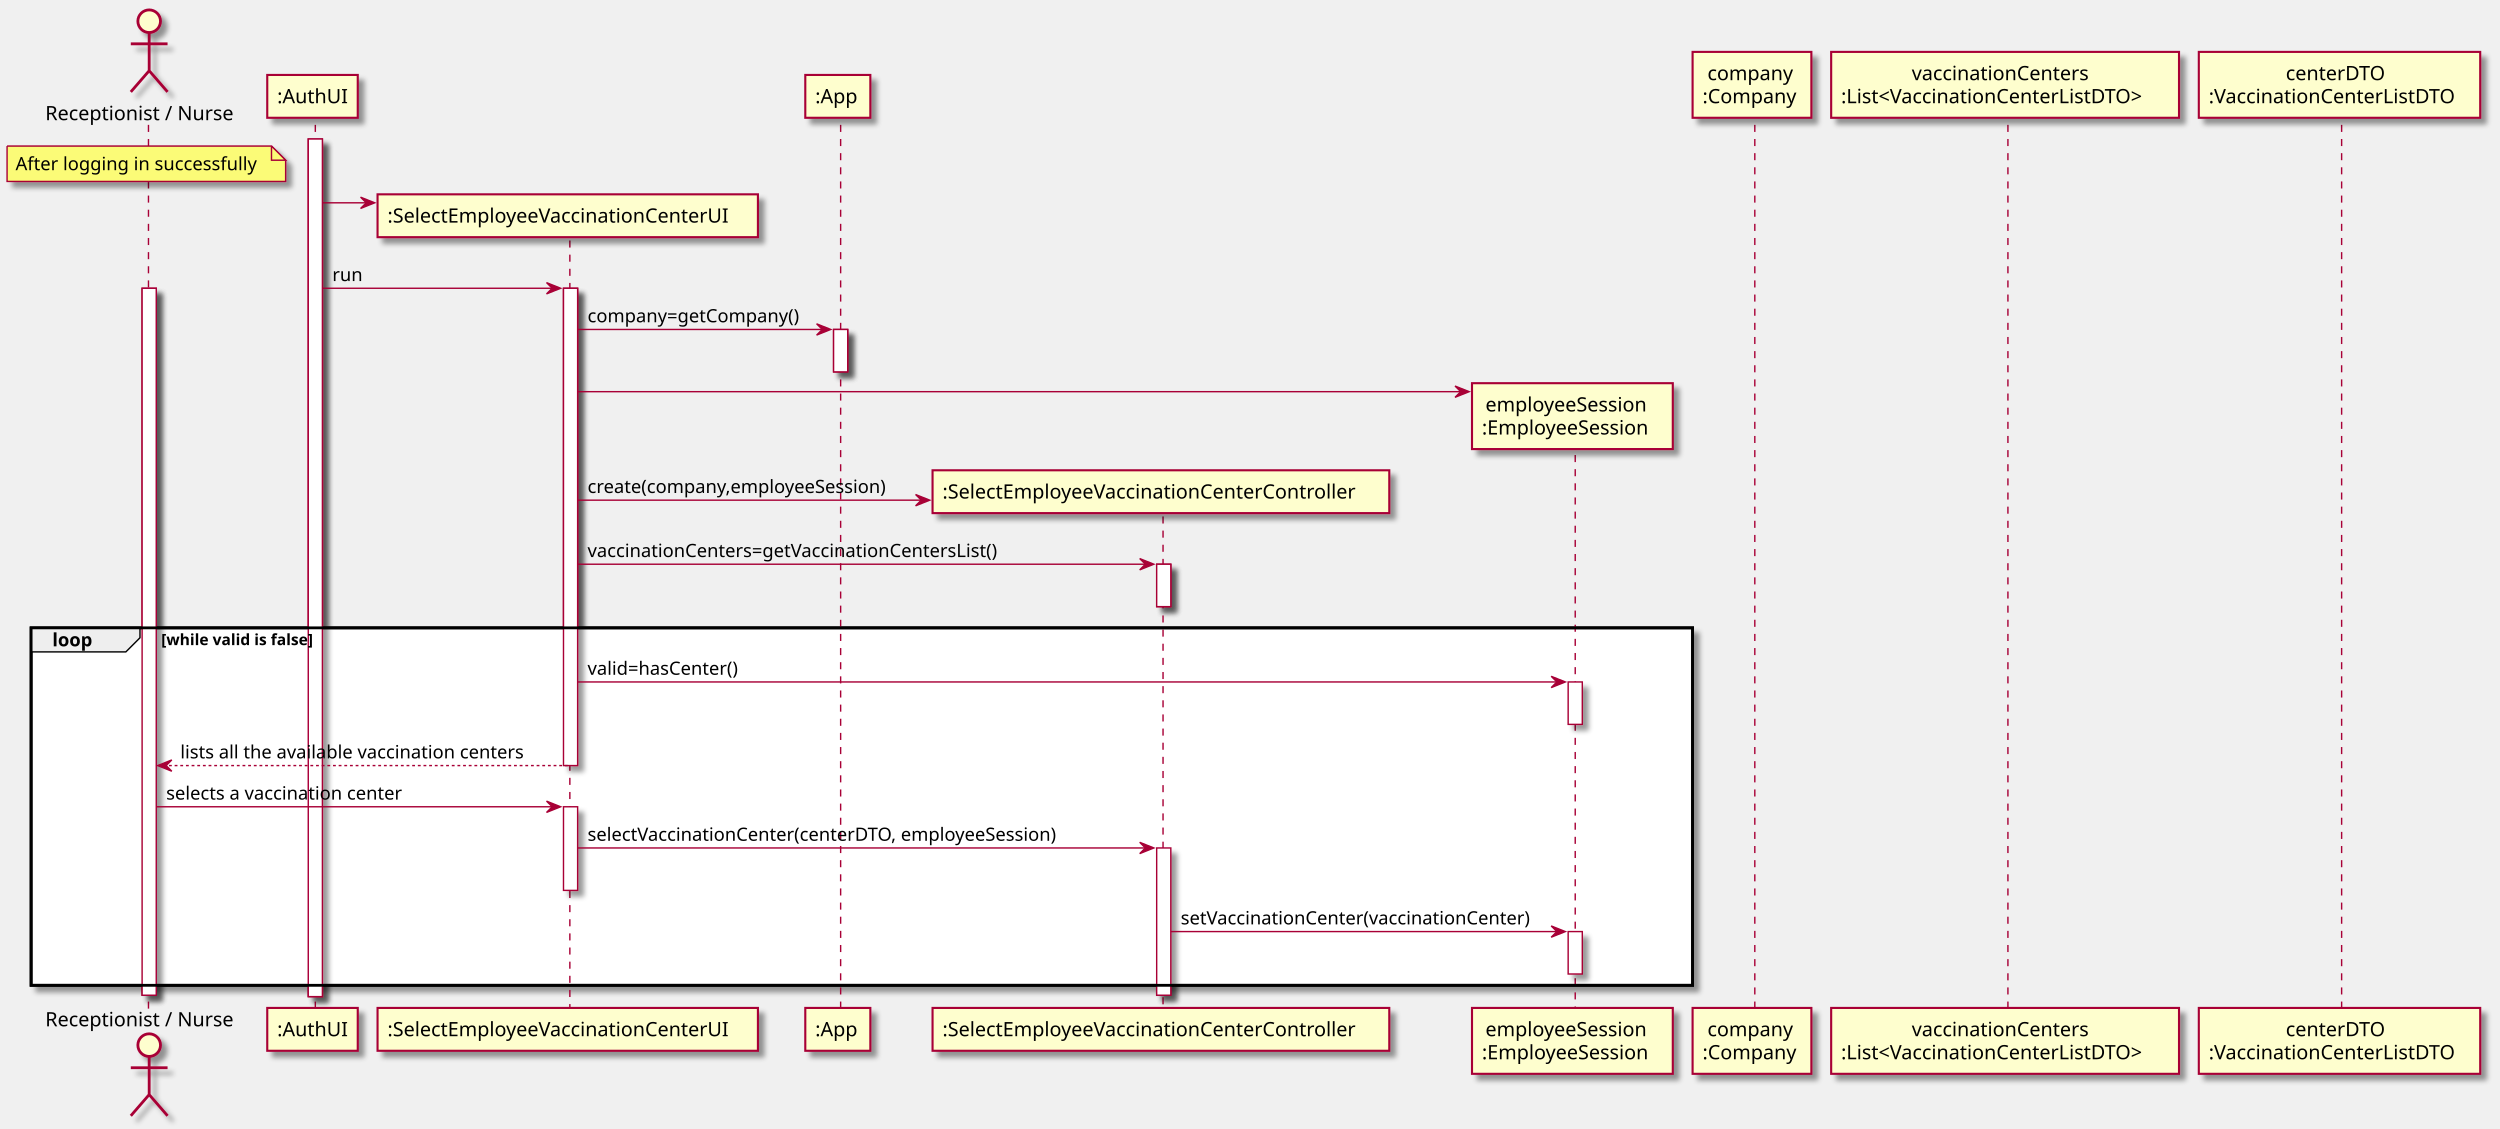
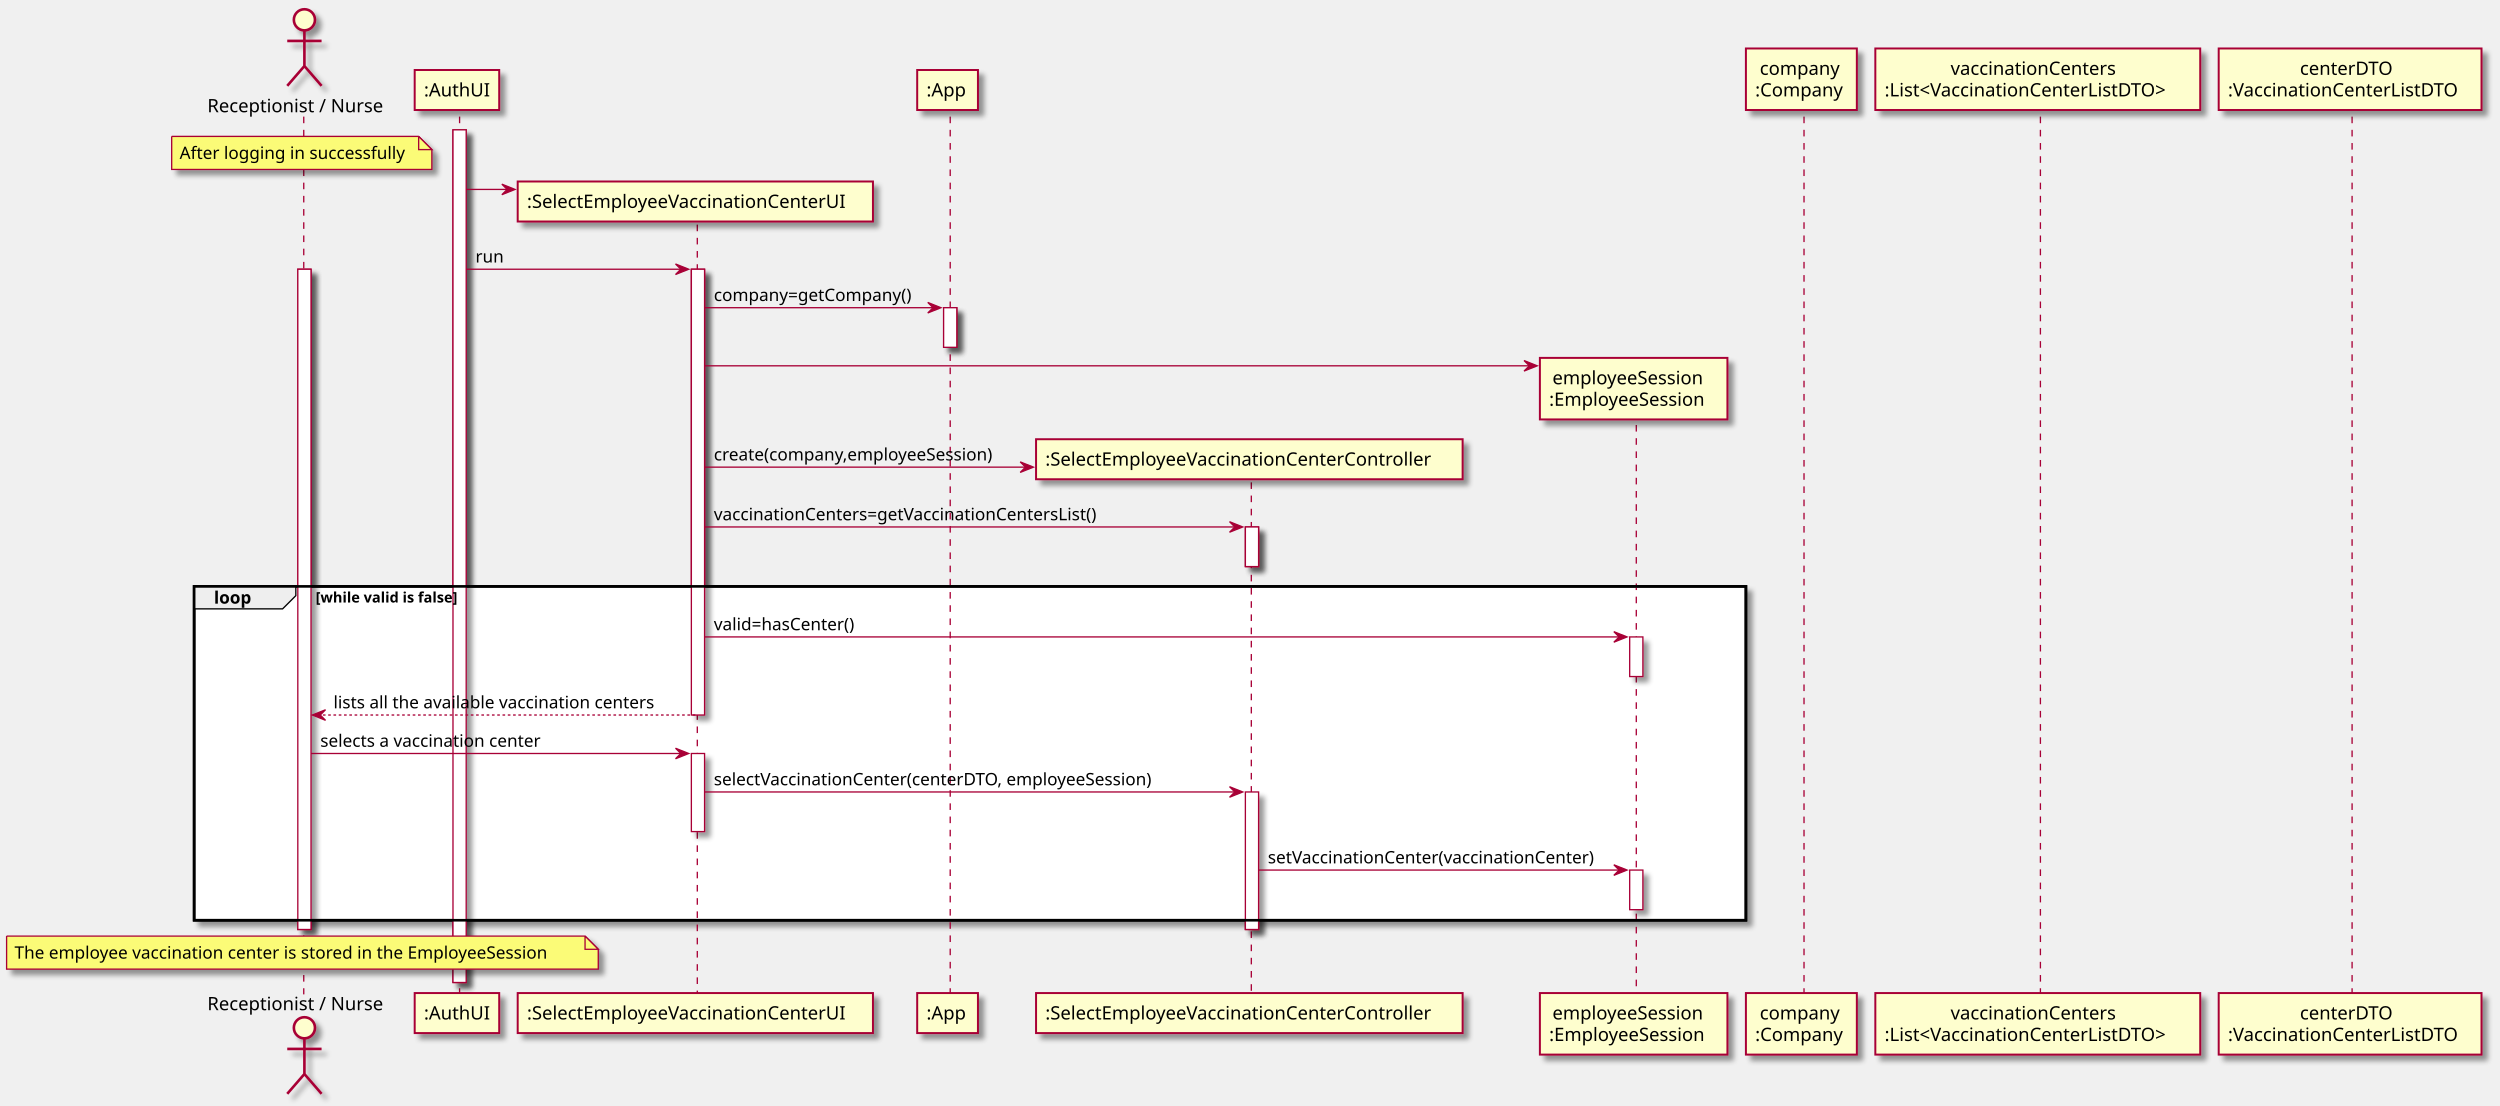
- <svg xmlns="http://www.w3.org/2000/svg" contentScriptType="application/ecmascript" contentStyleType="text/css" height="798px" preserveAspectRatio="none" style="width:1768px;height:798px;background:#FFFFFF;" version="1.1" viewBox="0 0 1768 798" width="1768px" zoomAndPan="magnify">
+ <svg xmlns="http://www.w3.org/2000/svg" contentScriptType="application/ecmascript" contentStyleType="text/css" height="837px" preserveAspectRatio="none" style="width:1893px;height:837px;background:#FFFFFF;" version="1.1" viewBox="0 0 1893 837" width="1893px" zoomAndPan="magnify">
  <defs>
-     <filter height="300%" id="f1p375ydc7h5u4" width="300%" x="-1" y="-1">
+     <filter height="300%" id="f1t7z4n6i54nzs" width="300%" x="-1" y="-1">
      <feGaussianBlur result="blurOut" stdDeviation="2.0" />
      <feColorMatrix in="blurOut" result="blurOut2" type="matrix" values="0 0 0 0 0 0 0 0 0 0 0 0 0 0 0 0 0 0 .4 0" />
      <feOffset dx="4.0" dy="4.0" in="blurOut2" result="blurOut3" />
      <feBlend in="SourceGraphic" in2="blurOut3" mode="normal" />
    </filter>
  </defs>
  <g>
-     <rect fill="#FFFFFF" filter="url(#f1p375ydc7h5u4)" height="499.953" style="stroke:#A80036;stroke-width:1.0;" width="10" x="100.5" y="203.859" />
-     <rect fill="#FFFFFF" filter="url(#f1p375ydc7h5u4)" height="606.516" style="stroke:#A80036;stroke-width:1.0;" width="10" x="218" y="98.297" />
-     <rect fill="#FFFFFF" filter="url(#f1p375ydc7h5u4)" height="337.555" style="stroke:#A80036;stroke-width:1.0;" width="10" x="398.5" y="203.859" />
-     <rect fill="#FFFFFF" filter="url(#f1p375ydc7h5u4)" height="59.133" style="stroke:#A80036;stroke-width:1.0;" width="10" x="398.5" y="570.547" />
-     <rect fill="#FFFFFF" filter="url(#f1p375ydc7h5u4)" height="30" style="stroke:#A80036;stroke-width:1.0;" width="10" x="589.5" y="232.992" />
-     <rect fill="#FFFFFF" filter="url(#f1p375ydc7h5u4)" height="30" style="stroke:#A80036;stroke-width:1.0;" width="10" x="818" y="399.016" />
-     <rect fill="#FFFFFF" filter="url(#f1p375ydc7h5u4)" height="104.133" style="stroke:#A80036;stroke-width:1.0;" width="10" x="818" y="599.68" />
-     <rect fill="#FFFFFF" filter="url(#f1p375ydc7h5u4)" height="30" style="stroke:#A80036;stroke-width:1.0;" width="10" x="1109" y="482.281" />
-     <rect fill="#FFFFFF" filter="url(#f1p375ydc7h5u4)" height="30" style="stroke:#A80036;stroke-width:1.0;" width="10" x="1109" y="658.812" />
-     <rect fill="#FFFFFF" filter="url(#f1p375ydc7h5u4)" height="252.797" style="stroke:#000000;stroke-width:2.0;" width="1175" x="22" y="444.016" />
-     <line style="stroke:#A80036;stroke-width:1.0;stroke-dasharray:5.0,5.0;" x1="105" x2="105" y1="88.297" y2="713.812" />
-     <line style="stroke:#A80036;stroke-width:1.0;stroke-dasharray:5.0,5.0;" x1="223" x2="223" y1="88.297" y2="713.812" />
-     <line style="stroke:#A80036;stroke-width:1.0;stroke-dasharray:5.0,5.0;" x1="403" x2="403" y1="170.078" y2="713.812" />
-     <line style="stroke:#A80036;stroke-width:1.0;stroke-dasharray:5.0,5.0;" x1="594.5" x2="594.5" y1="88.297" y2="713.812" />
-     <line style="stroke:#A80036;stroke-width:1.0;stroke-dasharray:5.0,5.0;" x1="822.5" x2="822.5" y1="365.234" y2="713.812" />
-     <line style="stroke:#A80036;stroke-width:1.0;stroke-dasharray:5.0,5.0;" x1="1114" x2="1114" y1="311.789" y2="713.812" />
-     <line style="stroke:#A80036;stroke-width:1.0;stroke-dasharray:5.0,5.0;" x1="1241" x2="1241" y1="88.297" y2="713.812" />
-     <line style="stroke:#A80036;stroke-width:1.0;stroke-dasharray:5.0,5.0;" x1="1420" x2="1420" y1="88.297" y2="713.812" />
-     <line style="stroke:#A80036;stroke-width:1.0;stroke-dasharray:5.0,5.0;" x1="1656" x2="1656" y1="88.297" y2="713.812" />
-     <text fill="#000000" font-family="sans-serif" font-size="14" lengthAdjust="spacing" textLength="141" x="32" y="84.995">Receptionist / Nurse</text>
-     <ellipse cx="105.5" cy="15" fill="#FEFECE" filter="url(#f1p375ydc7h5u4)" rx="8" ry="8" style="stroke:#A80036;stroke-width:2.0;" />
-     <path d="M105.5,23 L105.5,50 M92.5,31 L118.5,31 M105.5,50 L92.5,65 M105.5,50 L118.5,65 " fill="none" filter="url(#f1p375ydc7h5u4)" style="stroke:#A80036;stroke-width:2.0;" />
-     <text fill="#000000" font-family="sans-serif" font-size="14" lengthAdjust="spacing" textLength="141" x="32" y="725.808">Receptionist / Nurse</text>
-     <ellipse cx="105.5" cy="739.109" fill="#FEFECE" filter="url(#f1p375ydc7h5u4)" rx="8" ry="8" style="stroke:#A80036;stroke-width:2.0;" />
-     <path d="M105.5,747.109 L105.5,774.109 M92.5,755.109 L118.5,755.109 M105.5,774.109 L92.5,789.109 M105.5,774.109 L118.5,789.109 " fill="none" filter="url(#f1p375ydc7h5u4)" style="stroke:#A80036;stroke-width:2.0;" />
-     <rect fill="#FEFECE" filter="url(#f1p375ydc7h5u4)" height="30.297" style="stroke:#A80036;stroke-width:1.5;" width="64" x="189" y="53" />
-     <text fill="#000000" font-family="sans-serif" font-size="14" lengthAdjust="spacing" textLength="50" x="196" y="72.995">:AuthUI</text>
-     <rect fill="#FEFECE" filter="url(#f1p375ydc7h5u4)" height="30.297" style="stroke:#A80036;stroke-width:1.5;" width="64" x="189" y="712.812" />
-     <text fill="#000000" font-family="sans-serif" font-size="14" lengthAdjust="spacing" textLength="50" x="196" y="732.808">:AuthUI</text>
-     <rect fill="#FEFECE" filter="url(#f1p375ydc7h5u4)" height="30.297" style="stroke:#A80036;stroke-width:1.5;" width="269" x="267" y="712.812" />
-     <text fill="#000000" font-family="sans-serif" font-size="14" lengthAdjust="spacing" textLength="255" x="274" y="732.808">:SelectEmployeeVaccinationCenterUI</text>
-     <rect fill="#FEFECE" filter="url(#f1p375ydc7h5u4)" height="30.297" style="stroke:#A80036;stroke-width:1.5;" width="46" x="569.5" y="53" />
-     <text fill="#000000" font-family="sans-serif" font-size="14" lengthAdjust="spacing" textLength="32" x="576.5" y="72.995">:App</text>
-     <rect fill="#FEFECE" filter="url(#f1p375ydc7h5u4)" height="30.297" style="stroke:#A80036;stroke-width:1.5;" width="46" x="569.5" y="712.812" />
-     <text fill="#000000" font-family="sans-serif" font-size="14" lengthAdjust="spacing" textLength="32" x="576.5" y="732.808">:App</text>
-     <rect fill="#FEFECE" filter="url(#f1p375ydc7h5u4)" height="30.297" style="stroke:#A80036;stroke-width:1.5;" width="323" x="659.5" y="712.812" />
-     <text fill="#000000" font-family="sans-serif" font-size="14" lengthAdjust="spacing" textLength="309" x="666.5" y="732.808">:SelectEmployeeVaccinationCenterController</text>
-     <rect fill="#FEFECE" filter="url(#f1p375ydc7h5u4)" height="46.594" style="stroke:#A80036;stroke-width:1.5;" width="142" x="1041" y="712.812" />
-     <text fill="#000000" font-family="sans-serif" font-size="14" lengthAdjust="spacing" textLength="123" x="1050.5" y="732.808">employeeSession</text>
-     <text fill="#000000" font-family="sans-serif" font-size="14" lengthAdjust="spacing" textLength="128" x="1048" y="749.105">:EmployeeSession</text>
-     <rect fill="#FEFECE" filter="url(#f1p375ydc7h5u4)" height="46.594" style="stroke:#A80036;stroke-width:1.5;" width="84" x="1197" y="36.703" />
-     <text fill="#000000" font-family="sans-serif" font-size="14" lengthAdjust="spacing" textLength="63" x="1207.5" y="56.698">company</text>
-     <text fill="#000000" font-family="sans-serif" font-size="14" lengthAdjust="spacing" textLength="70" x="1204" y="72.995">:Company</text>
-     <rect fill="#FEFECE" filter="url(#f1p375ydc7h5u4)" height="46.594" style="stroke:#A80036;stroke-width:1.5;" width="84" x="1197" y="712.812" />
-     <text fill="#000000" font-family="sans-serif" font-size="14" lengthAdjust="spacing" textLength="63" x="1207.5" y="732.808">company</text>
-     <text fill="#000000" font-family="sans-serif" font-size="14" lengthAdjust="spacing" textLength="70" x="1204" y="749.105">:Company</text>
-     <rect fill="#FEFECE" filter="url(#f1p375ydc7h5u4)" height="46.594" style="stroke:#A80036;stroke-width:1.5;" width="246" x="1295" y="36.703" />
-     <text fill="#000000" font-family="sans-serif" font-size="14" lengthAdjust="spacing" textLength="132" x="1352" y="56.698">vaccinationCenters</text>
-     <text fill="#000000" font-family="sans-serif" font-size="14" lengthAdjust="spacing" textLength="232" x="1302" y="72.995">:List&lt;VaccinationCenterListDTO&gt;</text>
-     <rect fill="#FEFECE" filter="url(#f1p375ydc7h5u4)" height="46.594" style="stroke:#A80036;stroke-width:1.5;" width="246" x="1295" y="712.812" />
-     <text fill="#000000" font-family="sans-serif" font-size="14" lengthAdjust="spacing" textLength="132" x="1352" y="732.808">vaccinationCenters</text>
-     <text fill="#000000" font-family="sans-serif" font-size="14" lengthAdjust="spacing" textLength="232" x="1302" y="749.105">:List&lt;VaccinationCenterListDTO&gt;</text>
-     <rect fill="#FEFECE" filter="url(#f1p375ydc7h5u4)" height="46.594" style="stroke:#A80036;stroke-width:1.5;" width="199" x="1555" y="36.703" />
-     <text fill="#000000" font-family="sans-serif" font-size="14" lengthAdjust="spacing" textLength="76" x="1616.5" y="56.698">centerDTO</text>
-     <text fill="#000000" font-family="sans-serif" font-size="14" lengthAdjust="spacing" textLength="185" x="1562" y="72.995">:VaccinationCenterListDTO</text>
-     <rect fill="#FEFECE" filter="url(#f1p375ydc7h5u4)" height="46.594" style="stroke:#A80036;stroke-width:1.5;" width="199" x="1555" y="712.812" />
-     <text fill="#000000" font-family="sans-serif" font-size="14" lengthAdjust="spacing" textLength="76" x="1616.5" y="732.808">centerDTO</text>
-     <text fill="#000000" font-family="sans-serif" font-size="14" lengthAdjust="spacing" textLength="185" x="1562" y="749.105">:VaccinationCenterListDTO</text>
-     <rect fill="#FFFFFF" filter="url(#f1p375ydc7h5u4)" height="499.953" style="stroke:#A80036;stroke-width:1.0;" width="10" x="100.5" y="203.859" />
-     <rect fill="#FFFFFF" filter="url(#f1p375ydc7h5u4)" height="606.516" style="stroke:#A80036;stroke-width:1.0;" width="10" x="218" y="98.297" />
-     <rect fill="#FFFFFF" filter="url(#f1p375ydc7h5u4)" height="337.555" style="stroke:#A80036;stroke-width:1.0;" width="10" x="398.5" y="203.859" />
-     <rect fill="#FFFFFF" filter="url(#f1p375ydc7h5u4)" height="59.133" style="stroke:#A80036;stroke-width:1.0;" width="10" x="398.5" y="570.547" />
-     <rect fill="#FFFFFF" filter="url(#f1p375ydc7h5u4)" height="30" style="stroke:#A80036;stroke-width:1.0;" width="10" x="589.5" y="232.992" />
-     <rect fill="#FFFFFF" filter="url(#f1p375ydc7h5u4)" height="30" style="stroke:#A80036;stroke-width:1.0;" width="10" x="818" y="399.016" />
-     <rect fill="#FFFFFF" filter="url(#f1p375ydc7h5u4)" height="104.133" style="stroke:#A80036;stroke-width:1.0;" width="10" x="818" y="599.68" />
-     <rect fill="#FFFFFF" filter="url(#f1p375ydc7h5u4)" height="30" style="stroke:#A80036;stroke-width:1.0;" width="10" x="1109" y="482.281" />
-     <rect fill="#FFFFFF" filter="url(#f1p375ydc7h5u4)" height="30" style="stroke:#A80036;stroke-width:1.0;" width="10" x="1109" y="658.812" />
-     <path d="M5,103.297 L5,128.297 L202,128.297 L202,113.297 L192,103.297 L5,103.297 " fill="#FBFB77" filter="url(#f1p375ydc7h5u4)" style="stroke:#A80036;stroke-width:1.0;" />
-     <path d="M192,103.297 L192,113.297 L202,113.297 L192,103.297 " fill="#FBFB77" style="stroke:#A80036;stroke-width:1.0;" />
-     <text fill="#000000" font-family="sans-serif" font-size="13" lengthAdjust="spacing" textLength="176" x="11" y="120.364">After logging in successfully</text>
-     <polygon fill="#A80036" points="255,139.43,265,143.43,255,147.43,259,143.43" style="stroke:#A80036;stroke-width:1.0;" />
-     <line style="stroke:#A80036;stroke-width:1.0;" x1="228" x2="261" y1="143.43" y2="143.43" />
-     <rect fill="#FEFECE" filter="url(#f1p375ydc7h5u4)" height="30.297" style="stroke:#A80036;stroke-width:1.5;" width="269" x="267" y="137.43" />
-     <text fill="#000000" font-family="sans-serif" font-size="14" lengthAdjust="spacing" textLength="255" x="274" y="157.425">:SelectEmployeeVaccinationCenterUI</text>
-     <polygon fill="#A80036" points="386.5,199.859,396.5,203.859,386.5,207.859,390.5,203.859" style="stroke:#A80036;stroke-width:1.0;" />
-     <line style="stroke:#A80036;stroke-width:1.0;" x1="228" x2="392.5" y1="203.859" y2="203.859" />
-     <text fill="#000000" font-family="sans-serif" font-size="13" lengthAdjust="spacing" textLength="21" x="235" y="198.793">run</text>
-     <polygon fill="#A80036" points="577.5,228.992,587.5,232.992,577.5,236.992,581.5,232.992" style="stroke:#A80036;stroke-width:1.0;" />
-     <line style="stroke:#A80036;stroke-width:1.0;" x1="408.5" x2="583.5" y1="232.992" y2="232.992" />
-     <text fill="#000000" font-family="sans-serif" font-size="13" lengthAdjust="spacing" textLength="162" x="415.5" y="227.926">company=getCompany()</text>
-     <polygon fill="#A80036" points="1029,272.992,1039,276.992,1029,280.992,1033,276.992" style="stroke:#A80036;stroke-width:1.0;" />
-     <line style="stroke:#A80036;stroke-width:1.0;" x1="408.5" x2="1035" y1="276.992" y2="276.992" />
-     <rect fill="#FEFECE" filter="url(#f1p375ydc7h5u4)" height="46.594" style="stroke:#A80036;stroke-width:1.5;" width="142" x="1041" y="270.992" />
-     <text fill="#000000" font-family="sans-serif" font-size="14" lengthAdjust="spacing" textLength="123" x="1050.5" y="290.987">employeeSession</text>
-     <text fill="#000000" font-family="sans-serif" font-size="14" lengthAdjust="spacing" textLength="128" x="1048" y="307.284">:EmployeeSession</text>
-     <polygon fill="#A80036" points="647.5,349.719,657.5,353.719,647.5,357.719,651.5,353.719" style="stroke:#A80036;stroke-width:1.0;" />
-     <line style="stroke:#A80036;stroke-width:1.0;" x1="408.5" x2="653.5" y1="353.719" y2="353.719" />
-     <text fill="#000000" font-family="sans-serif" font-size="13" lengthAdjust="spacing" textLength="227" x="415.5" y="348.653">create(company,employeeSession)</text>
-     <rect fill="#FEFECE" filter="url(#f1p375ydc7h5u4)" height="30.297" style="stroke:#A80036;stroke-width:1.5;" width="323" x="659.5" y="332.586" />
-     <text fill="#000000" font-family="sans-serif" font-size="14" lengthAdjust="spacing" textLength="309" x="666.5" y="352.581">:SelectEmployeeVaccinationCenterController</text>
-     <polygon fill="#A80036" points="806,395.016,816,399.016,806,403.016,810,399.016" style="stroke:#A80036;stroke-width:1.0;" />
-     <line style="stroke:#A80036;stroke-width:1.0;" x1="408.5" x2="812" y1="399.016" y2="399.016" />
-     <text fill="#000000" font-family="sans-serif" font-size="13" lengthAdjust="spacing" textLength="310" x="415.5" y="393.95">vaccinationCenters=getVaccinationCentersList()</text>
-     <path d="M22,444.016 L99,444.016 L99,451.016 L89,461.016 L22,461.016 L22,444.016 " fill="#EEEEEE" style="stroke:#000000;stroke-width:1.0;" />
-     <rect fill="none" height="252.797" style="stroke:#000000;stroke-width:2.0;" width="1175" x="22" y="444.016" />
-     <text fill="#000000" font-family="sans-serif" font-size="13" font-weight="bold" lengthAdjust="spacing" textLength="32" x="37" y="457.082">loop</text>
-     <text fill="#000000" font-family="sans-serif" font-size="11" font-weight="bold" lengthAdjust="spacing" textLength="131" x="114" y="456.226">[while valid is false]</text>
-     <polygon fill="#A80036" points="1097,478.281,1107,482.281,1097,486.281,1101,482.281" style="stroke:#A80036;stroke-width:1.0;" />
-     <line style="stroke:#A80036;stroke-width:1.0;" x1="408.5" x2="1103" y1="482.281" y2="482.281" />
-     <text fill="#000000" font-family="sans-serif" font-size="13" lengthAdjust="spacing" textLength="116" x="415.5" y="477.215">valid=hasCenter()</text>
-     <polygon fill="#A80036" points="121.5,537.414,111.5,541.414,121.5,545.414,117.5,541.414" style="stroke:#A80036;stroke-width:1.0;" />
-     <line style="stroke:#A80036;stroke-width:1.0;stroke-dasharray:2.0,2.0;" x1="115.5" x2="402.5" y1="541.414" y2="541.414" />
-     <text fill="#000000" font-family="sans-serif" font-size="13" lengthAdjust="spacing" textLength="256" x="127.5" y="536.348">lists all the available vaccination centers</text>
-     <polygon fill="#A80036" points="386.5,566.547,396.5,570.547,386.5,574.547,390.5,570.547" style="stroke:#A80036;stroke-width:1.0;" />
-     <line style="stroke:#A80036;stroke-width:1.0;" x1="110.5" x2="392.5" y1="570.547" y2="570.547" />
-     <text fill="#000000" font-family="sans-serif" font-size="13" lengthAdjust="spacing" textLength="178" x="117.5" y="565.481">selects a vaccination center</text>
-     <polygon fill="#A80036" points="806,595.68,816,599.68,806,603.68,810,599.68" style="stroke:#A80036;stroke-width:1.0;" />
-     <line style="stroke:#A80036;stroke-width:1.0;" x1="408.5" x2="812" y1="599.68" y2="599.68" />
-     <text fill="#000000" font-family="sans-serif" font-size="13" lengthAdjust="spacing" textLength="354" x="415.5" y="594.614">selectVaccinationCenter(centerDTO, employeeSession)</text>
-     <polygon fill="#A80036" points="1097,654.812,1107,658.812,1097,662.812,1101,658.812" style="stroke:#A80036;stroke-width:1.0;" />
-     <line style="stroke:#A80036;stroke-width:1.0;" x1="828" x2="1103" y1="658.812" y2="658.812" />
-     <text fill="#000000" font-family="sans-serif" font-size="13" lengthAdjust="spacing" textLength="262" x="835" y="653.747">setVaccinationCenter(vaccinationCenter)</text>
+     <rect fill="#FFFFFF" filter="url(#f1t7z4n6i54nzs)" height="499.953" style="stroke:#A80036;stroke-width:1.0;" width="10" x="225.5" y="203.859" />
+     <rect fill="#FFFFFF" filter="url(#f1t7z4n6i54nzs)" height="645.648" style="stroke:#A80036;stroke-width:1.0;" width="10" x="343" y="98.297" />
+     <rect fill="#FFFFFF" filter="url(#f1t7z4n6i54nzs)" height="337.555" style="stroke:#A80036;stroke-width:1.0;" width="10" x="523.5" y="203.859" />
+     <rect fill="#FFFFFF" filter="url(#f1t7z4n6i54nzs)" height="59.133" style="stroke:#A80036;stroke-width:1.0;" width="10" x="523.5" y="570.547" />
+     <rect fill="#FFFFFF" filter="url(#f1t7z4n6i54nzs)" height="30" style="stroke:#A80036;stroke-width:1.0;" width="10" x="714.5" y="232.992" />
+     <rect fill="#FFFFFF" filter="url(#f1t7z4n6i54nzs)" height="30" style="stroke:#A80036;stroke-width:1.0;" width="10" x="943" y="399.016" />
+     <rect fill="#FFFFFF" filter="url(#f1t7z4n6i54nzs)" height="104.133" style="stroke:#A80036;stroke-width:1.0;" width="10" x="943" y="599.68" />
+     <rect fill="#FFFFFF" filter="url(#f1t7z4n6i54nzs)" height="30" style="stroke:#A80036;stroke-width:1.0;" width="10" x="1234" y="482.281" />
+     <rect fill="#FFFFFF" filter="url(#f1t7z4n6i54nzs)" height="30" style="stroke:#A80036;stroke-width:1.0;" width="10" x="1234" y="658.812" />
+     <rect fill="#FFFFFF" filter="url(#f1t7z4n6i54nzs)" height="252.797" style="stroke:#000000;stroke-width:2.0;" width="1175" x="147" y="444.016" />
+     <line style="stroke:#A80036;stroke-width:1.0;stroke-dasharray:5.0,5.0;" x1="230" x2="230" y1="88.297" y2="752.945" />
+     <line style="stroke:#A80036;stroke-width:1.0;stroke-dasharray:5.0,5.0;" x1="348" x2="348" y1="88.297" y2="752.945" />
+     <line style="stroke:#A80036;stroke-width:1.0;stroke-dasharray:5.0,5.0;" x1="528" x2="528" y1="170.078" y2="752.945" />
+     <line style="stroke:#A80036;stroke-width:1.0;stroke-dasharray:5.0,5.0;" x1="719.5" x2="719.5" y1="88.297" y2="752.945" />
+     <line style="stroke:#A80036;stroke-width:1.0;stroke-dasharray:5.0,5.0;" x1="947.5" x2="947.5" y1="365.234" y2="752.945" />
+     <line style="stroke:#A80036;stroke-width:1.0;stroke-dasharray:5.0,5.0;" x1="1239" x2="1239" y1="311.789" y2="752.945" />
+     <line style="stroke:#A80036;stroke-width:1.0;stroke-dasharray:5.0,5.0;" x1="1366" x2="1366" y1="88.297" y2="752.945" />
+     <line style="stroke:#A80036;stroke-width:1.0;stroke-dasharray:5.0,5.0;" x1="1545" x2="1545" y1="88.297" y2="752.945" />
+     <line style="stroke:#A80036;stroke-width:1.0;stroke-dasharray:5.0,5.0;" x1="1781" x2="1781" y1="88.297" y2="752.945" />
+     <text fill="#000000" font-family="sans-serif" font-size="14" lengthAdjust="spacing" textLength="141" x="157" y="84.995">Receptionist / Nurse</text>
+     <ellipse cx="230.5" cy="15" fill="#FEFECE" filter="url(#f1t7z4n6i54nzs)" rx="8" ry="8" style="stroke:#A80036;stroke-width:2.0;" />
+     <path d="M230.5,23 L230.5,50 M217.5,31 L243.5,31 M230.5,50 L217.5,65 M230.5,50 L243.5,65 " fill="none" filter="url(#f1t7z4n6i54nzs)" style="stroke:#A80036;stroke-width:2.0;" />
+     <text fill="#000000" font-family="sans-serif" font-size="14" lengthAdjust="spacing" textLength="141" x="157" y="764.94">Receptionist / Nurse</text>
+     <ellipse cx="230.5" cy="778.242" fill="#FEFECE" filter="url(#f1t7z4n6i54nzs)" rx="8" ry="8" style="stroke:#A80036;stroke-width:2.0;" />
+     <path d="M230.5,786.242 L230.5,813.242 M217.5,794.242 L243.5,794.242 M230.5,813.242 L217.5,828.242 M230.5,813.242 L243.5,828.242 " fill="none" filter="url(#f1t7z4n6i54nzs)" style="stroke:#A80036;stroke-width:2.0;" />
+     <rect fill="#FEFECE" filter="url(#f1t7z4n6i54nzs)" height="30.297" style="stroke:#A80036;stroke-width:1.5;" width="64" x="314" y="53" />
+     <text fill="#000000" font-family="sans-serif" font-size="14" lengthAdjust="spacing" textLength="50" x="321" y="72.995">:AuthUI</text>
+     <rect fill="#FEFECE" filter="url(#f1t7z4n6i54nzs)" height="30.297" style="stroke:#A80036;stroke-width:1.5;" width="64" x="314" y="751.945" />
+     <text fill="#000000" font-family="sans-serif" font-size="14" lengthAdjust="spacing" textLength="50" x="321" y="771.94">:AuthUI</text>
+     <rect fill="#FEFECE" filter="url(#f1t7z4n6i54nzs)" height="30.297" style="stroke:#A80036;stroke-width:1.5;" width="269" x="392" y="751.945" />
+     <text fill="#000000" font-family="sans-serif" font-size="14" lengthAdjust="spacing" textLength="255" x="399" y="771.94">:SelectEmployeeVaccinationCenterUI</text>
+     <rect fill="#FEFECE" filter="url(#f1t7z4n6i54nzs)" height="30.297" style="stroke:#A80036;stroke-width:1.5;" width="46" x="694.5" y="53" />
+     <text fill="#000000" font-family="sans-serif" font-size="14" lengthAdjust="spacing" textLength="32" x="701.5" y="72.995">:App</text>
+     <rect fill="#FEFECE" filter="url(#f1t7z4n6i54nzs)" height="30.297" style="stroke:#A80036;stroke-width:1.5;" width="46" x="694.5" y="751.945" />
+     <text fill="#000000" font-family="sans-serif" font-size="14" lengthAdjust="spacing" textLength="32" x="701.5" y="771.94">:App</text>
+     <rect fill="#FEFECE" filter="url(#f1t7z4n6i54nzs)" height="30.297" style="stroke:#A80036;stroke-width:1.5;" width="323" x="784.5" y="751.945" />
+     <text fill="#000000" font-family="sans-serif" font-size="14" lengthAdjust="spacing" textLength="309" x="791.5" y="771.94">:SelectEmployeeVaccinationCenterController</text>
+     <rect fill="#FEFECE" filter="url(#f1t7z4n6i54nzs)" height="46.594" style="stroke:#A80036;stroke-width:1.5;" width="142" x="1166" y="751.945" />
+     <text fill="#000000" font-family="sans-serif" font-size="14" lengthAdjust="spacing" textLength="123" x="1175.5" y="771.94">employeeSession</text>
+     <text fill="#000000" font-family="sans-serif" font-size="14" lengthAdjust="spacing" textLength="128" x="1173" y="788.237">:EmployeeSession</text>
+     <rect fill="#FEFECE" filter="url(#f1t7z4n6i54nzs)" height="46.594" style="stroke:#A80036;stroke-width:1.5;" width="84" x="1322" y="36.703" />
+     <text fill="#000000" font-family="sans-serif" font-size="14" lengthAdjust="spacing" textLength="63" x="1332.5" y="56.698">company</text>
+     <text fill="#000000" font-family="sans-serif" font-size="14" lengthAdjust="spacing" textLength="70" x="1329" y="72.995">:Company</text>
+     <rect fill="#FEFECE" filter="url(#f1t7z4n6i54nzs)" height="46.594" style="stroke:#A80036;stroke-width:1.5;" width="84" x="1322" y="751.945" />
+     <text fill="#000000" font-family="sans-serif" font-size="14" lengthAdjust="spacing" textLength="63" x="1332.5" y="771.94">company</text>
+     <text fill="#000000" font-family="sans-serif" font-size="14" lengthAdjust="spacing" textLength="70" x="1329" y="788.237">:Company</text>
+     <rect fill="#FEFECE" filter="url(#f1t7z4n6i54nzs)" height="46.594" style="stroke:#A80036;stroke-width:1.5;" width="246" x="1420" y="36.703" />
+     <text fill="#000000" font-family="sans-serif" font-size="14" lengthAdjust="spacing" textLength="132" x="1477" y="56.698">vaccinationCenters</text>
+     <text fill="#000000" font-family="sans-serif" font-size="14" lengthAdjust="spacing" textLength="232" x="1427" y="72.995">:List&lt;VaccinationCenterListDTO&gt;</text>
+     <rect fill="#FEFECE" filter="url(#f1t7z4n6i54nzs)" height="46.594" style="stroke:#A80036;stroke-width:1.5;" width="246" x="1420" y="751.945" />
+     <text fill="#000000" font-family="sans-serif" font-size="14" lengthAdjust="spacing" textLength="132" x="1477" y="771.94">vaccinationCenters</text>
+     <text fill="#000000" font-family="sans-serif" font-size="14" lengthAdjust="spacing" textLength="232" x="1427" y="788.237">:List&lt;VaccinationCenterListDTO&gt;</text>
+     <rect fill="#FEFECE" filter="url(#f1t7z4n6i54nzs)" height="46.594" style="stroke:#A80036;stroke-width:1.5;" width="199" x="1680" y="36.703" />
+     <text fill="#000000" font-family="sans-serif" font-size="14" lengthAdjust="spacing" textLength="76" x="1741.5" y="56.698">centerDTO</text>
+     <text fill="#000000" font-family="sans-serif" font-size="14" lengthAdjust="spacing" textLength="185" x="1687" y="72.995">:VaccinationCenterListDTO</text>
+     <rect fill="#FEFECE" filter="url(#f1t7z4n6i54nzs)" height="46.594" style="stroke:#A80036;stroke-width:1.5;" width="199" x="1680" y="751.945" />
+     <text fill="#000000" font-family="sans-serif" font-size="14" lengthAdjust="spacing" textLength="76" x="1741.5" y="771.94">centerDTO</text>
+     <text fill="#000000" font-family="sans-serif" font-size="14" lengthAdjust="spacing" textLength="185" x="1687" y="788.237">:VaccinationCenterListDTO</text>
+     <rect fill="#FFFFFF" filter="url(#f1t7z4n6i54nzs)" height="499.953" style="stroke:#A80036;stroke-width:1.0;" width="10" x="225.5" y="203.859" />
+     <rect fill="#FFFFFF" filter="url(#f1t7z4n6i54nzs)" height="645.648" style="stroke:#A80036;stroke-width:1.0;" width="10" x="343" y="98.297" />
+     <rect fill="#FFFFFF" filter="url(#f1t7z4n6i54nzs)" height="337.555" style="stroke:#A80036;stroke-width:1.0;" width="10" x="523.5" y="203.859" />
+     <rect fill="#FFFFFF" filter="url(#f1t7z4n6i54nzs)" height="59.133" style="stroke:#A80036;stroke-width:1.0;" width="10" x="523.5" y="570.547" />
+     <rect fill="#FFFFFF" filter="url(#f1t7z4n6i54nzs)" height="30" style="stroke:#A80036;stroke-width:1.0;" width="10" x="714.5" y="232.992" />
+     <rect fill="#FFFFFF" filter="url(#f1t7z4n6i54nzs)" height="30" style="stroke:#A80036;stroke-width:1.0;" width="10" x="943" y="399.016" />
+     <rect fill="#FFFFFF" filter="url(#f1t7z4n6i54nzs)" height="104.133" style="stroke:#A80036;stroke-width:1.0;" width="10" x="943" y="599.68" />
+     <rect fill="#FFFFFF" filter="url(#f1t7z4n6i54nzs)" height="30" style="stroke:#A80036;stroke-width:1.0;" width="10" x="1234" y="482.281" />
+     <rect fill="#FFFFFF" filter="url(#f1t7z4n6i54nzs)" height="30" style="stroke:#A80036;stroke-width:1.0;" width="10" x="1234" y="658.812" />
+     <path d="M130,103.297 L130,128.297 L327,128.297 L327,113.297 L317,103.297 L130,103.297 " fill="#FBFB77" filter="url(#f1t7z4n6i54nzs)" style="stroke:#A80036;stroke-width:1.0;" />
+     <path d="M317,103.297 L317,113.297 L327,113.297 L317,103.297 " fill="#FBFB77" style="stroke:#A80036;stroke-width:1.0;" />
+     <text fill="#000000" font-family="sans-serif" font-size="13" lengthAdjust="spacing" textLength="176" x="136" y="120.364">After logging in successfully</text>
+     <polygon fill="#A80036" points="380,139.43,390,143.43,380,147.43,384,143.43" style="stroke:#A80036;stroke-width:1.0;" />
+     <line style="stroke:#A80036;stroke-width:1.0;" x1="353" x2="386" y1="143.43" y2="143.43" />
+     <rect fill="#FEFECE" filter="url(#f1t7z4n6i54nzs)" height="30.297" style="stroke:#A80036;stroke-width:1.5;" width="269" x="392" y="137.43" />
+     <text fill="#000000" font-family="sans-serif" font-size="14" lengthAdjust="spacing" textLength="255" x="399" y="157.425">:SelectEmployeeVaccinationCenterUI</text>
+     <polygon fill="#A80036" points="511.5,199.859,521.5,203.859,511.5,207.859,515.5,203.859" style="stroke:#A80036;stroke-width:1.0;" />
+     <line style="stroke:#A80036;stroke-width:1.0;" x1="353" x2="517.5" y1="203.859" y2="203.859" />
+     <text fill="#000000" font-family="sans-serif" font-size="13" lengthAdjust="spacing" textLength="21" x="360" y="198.793">run</text>
+     <polygon fill="#A80036" points="702.5,228.992,712.5,232.992,702.5,236.992,706.5,232.992" style="stroke:#A80036;stroke-width:1.0;" />
+     <line style="stroke:#A80036;stroke-width:1.0;" x1="533.5" x2="708.5" y1="232.992" y2="232.992" />
+     <text fill="#000000" font-family="sans-serif" font-size="13" lengthAdjust="spacing" textLength="162" x="540.5" y="227.926">company=getCompany()</text>
+     <polygon fill="#A80036" points="1154,272.992,1164,276.992,1154,280.992,1158,276.992" style="stroke:#A80036;stroke-width:1.0;" />
+     <line style="stroke:#A80036;stroke-width:1.0;" x1="533.5" x2="1160" y1="276.992" y2="276.992" />
+     <rect fill="#FEFECE" filter="url(#f1t7z4n6i54nzs)" height="46.594" style="stroke:#A80036;stroke-width:1.5;" width="142" x="1166" y="270.992" />
+     <text fill="#000000" font-family="sans-serif" font-size="14" lengthAdjust="spacing" textLength="123" x="1175.5" y="290.987">employeeSession</text>
+     <text fill="#000000" font-family="sans-serif" font-size="14" lengthAdjust="spacing" textLength="128" x="1173" y="307.284">:EmployeeSession</text>
+     <polygon fill="#A80036" points="772.5,349.719,782.5,353.719,772.5,357.719,776.5,353.719" style="stroke:#A80036;stroke-width:1.0;" />
+     <line style="stroke:#A80036;stroke-width:1.0;" x1="533.5" x2="778.5" y1="353.719" y2="353.719" />
+     <text fill="#000000" font-family="sans-serif" font-size="13" lengthAdjust="spacing" textLength="227" x="540.5" y="348.653">create(company,employeeSession)</text>
+     <rect fill="#FEFECE" filter="url(#f1t7z4n6i54nzs)" height="30.297" style="stroke:#A80036;stroke-width:1.5;" width="323" x="784.5" y="332.586" />
+     <text fill="#000000" font-family="sans-serif" font-size="14" lengthAdjust="spacing" textLength="309" x="791.5" y="352.581">:SelectEmployeeVaccinationCenterController</text>
+     <polygon fill="#A80036" points="931,395.016,941,399.016,931,403.016,935,399.016" style="stroke:#A80036;stroke-width:1.0;" />
+     <line style="stroke:#A80036;stroke-width:1.0;" x1="533.5" x2="937" y1="399.016" y2="399.016" />
+     <text fill="#000000" font-family="sans-serif" font-size="13" lengthAdjust="spacing" textLength="310" x="540.5" y="393.95">vaccinationCenters=getVaccinationCentersList()</text>
+     <path d="M147,444.016 L224,444.016 L224,451.016 L214,461.016 L147,461.016 L147,444.016 " fill="#EEEEEE" style="stroke:#000000;stroke-width:1.0;" />
+     <rect fill="none" height="252.797" style="stroke:#000000;stroke-width:2.0;" width="1175" x="147" y="444.016" />
+     <text fill="#000000" font-family="sans-serif" font-size="13" font-weight="bold" lengthAdjust="spacing" textLength="32" x="162" y="457.082">loop</text>
+     <text fill="#000000" font-family="sans-serif" font-size="11" font-weight="bold" lengthAdjust="spacing" textLength="131" x="239" y="456.226">[while valid is false]</text>
+     <polygon fill="#A80036" points="1222,478.281,1232,482.281,1222,486.281,1226,482.281" style="stroke:#A80036;stroke-width:1.0;" />
+     <line style="stroke:#A80036;stroke-width:1.0;" x1="533.5" x2="1228" y1="482.281" y2="482.281" />
+     <text fill="#000000" font-family="sans-serif" font-size="13" lengthAdjust="spacing" textLength="116" x="540.5" y="477.215">valid=hasCenter()</text>
+     <polygon fill="#A80036" points="246.5,537.414,236.5,541.414,246.5,545.414,242.5,541.414" style="stroke:#A80036;stroke-width:1.0;" />
+     <line style="stroke:#A80036;stroke-width:1.0;stroke-dasharray:2.0,2.0;" x1="240.5" x2="527.5" y1="541.414" y2="541.414" />
+     <text fill="#000000" font-family="sans-serif" font-size="13" lengthAdjust="spacing" textLength="256" x="252.5" y="536.348">lists all the available vaccination centers</text>
+     <polygon fill="#A80036" points="511.5,566.547,521.5,570.547,511.5,574.547,515.5,570.547" style="stroke:#A80036;stroke-width:1.0;" />
+     <line style="stroke:#A80036;stroke-width:1.0;" x1="235.5" x2="517.5" y1="570.547" y2="570.547" />
+     <text fill="#000000" font-family="sans-serif" font-size="13" lengthAdjust="spacing" textLength="178" x="242.5" y="565.481">selects a vaccination center</text>
+     <polygon fill="#A80036" points="931,595.68,941,599.68,931,603.68,935,599.68" style="stroke:#A80036;stroke-width:1.0;" />
+     <line style="stroke:#A80036;stroke-width:1.0;" x1="533.5" x2="937" y1="599.68" y2="599.68" />
+     <text fill="#000000" font-family="sans-serif" font-size="13" lengthAdjust="spacing" textLength="354" x="540.5" y="594.614">selectVaccinationCenter(centerDTO, employeeSession)</text>
+     <polygon fill="#A80036" points="1222,654.812,1232,658.812,1222,662.812,1226,658.812" style="stroke:#A80036;stroke-width:1.0;" />
+     <line style="stroke:#A80036;stroke-width:1.0;" x1="953" x2="1228" y1="658.812" y2="658.812" />
+     <text fill="#000000" font-family="sans-serif" font-size="13" lengthAdjust="spacing" textLength="262" x="960" y="653.747">setVaccinationCenter(vaccinationCenter)</text>
+     <path d="M5,708.812 L5,733.812 L453,733.812 L453,718.812 L443,708.812 L5,708.812 " fill="#FBFB77" filter="url(#f1t7z4n6i54nzs)" style="stroke:#A80036;stroke-width:1.0;" />
+     <path d="M443,708.812 L443,718.812 L453,718.812 L443,708.812 " fill="#FBFB77" style="stroke:#A80036;stroke-width:1.0;" />
+     <text fill="#000000" font-family="sans-serif" font-size="13" lengthAdjust="spacing" textLength="427" x="11" y="725.879">The employee vaccination center is stored in the EmployeeSession</text>
  </g>
</svg>
